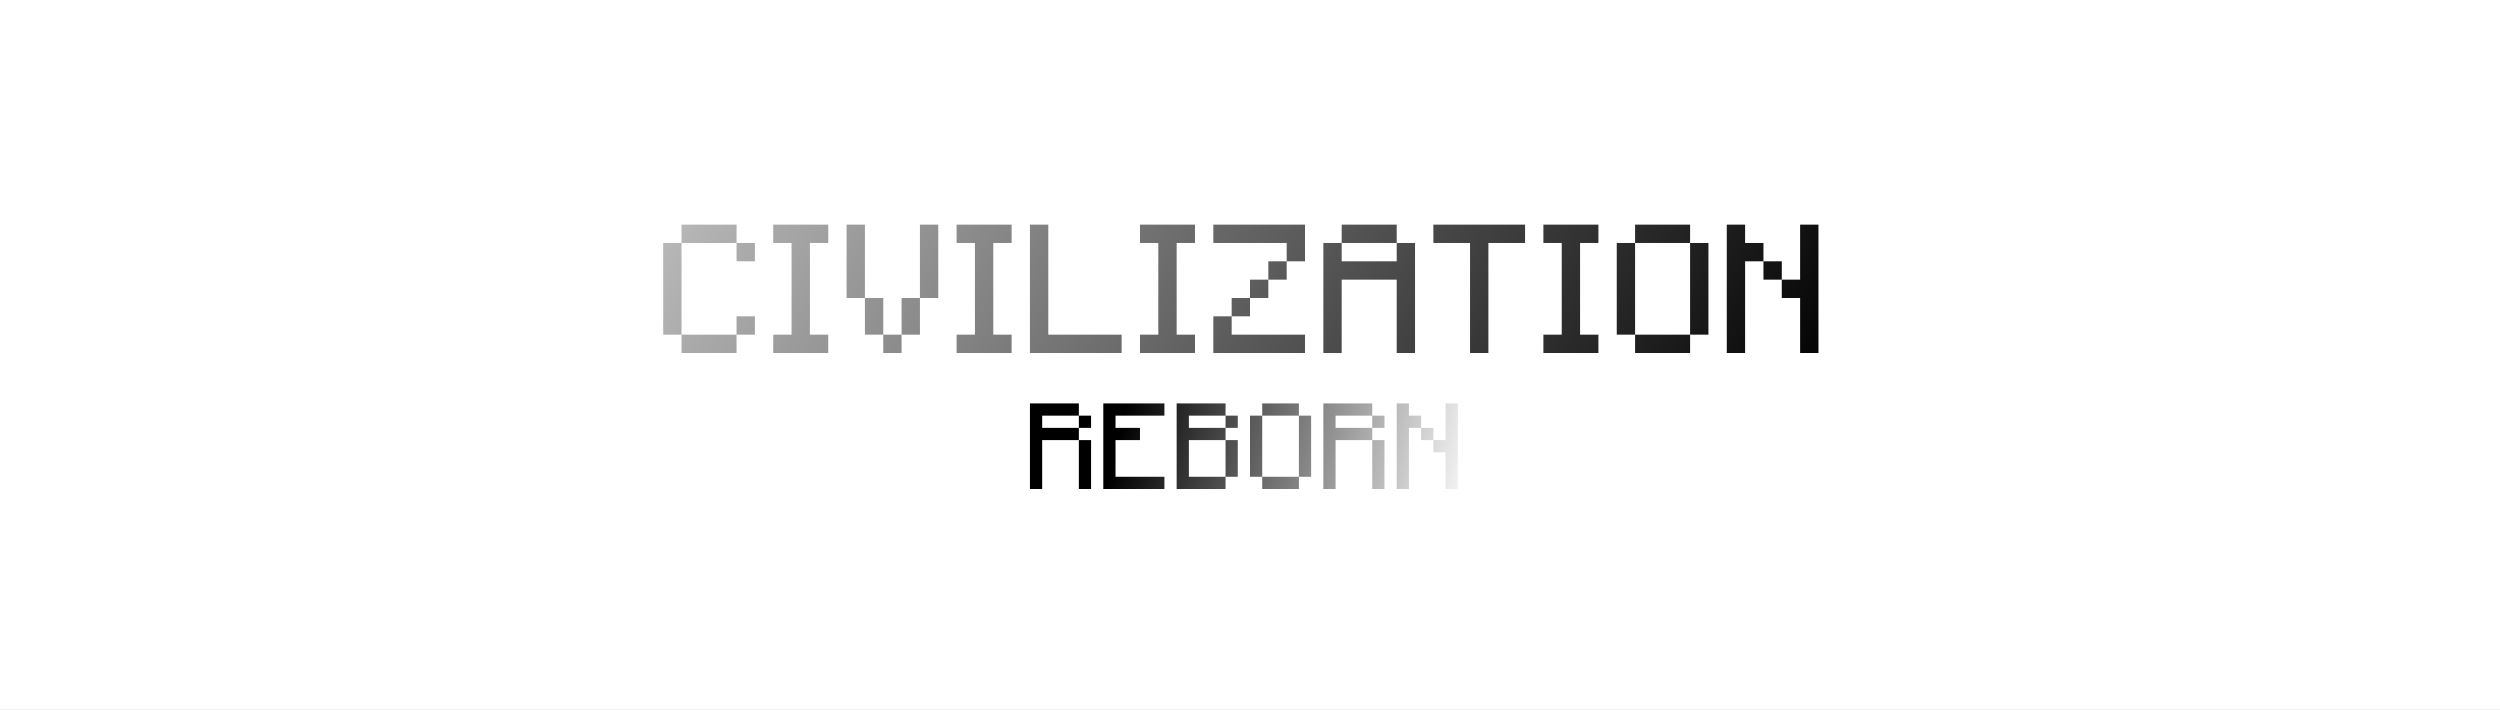
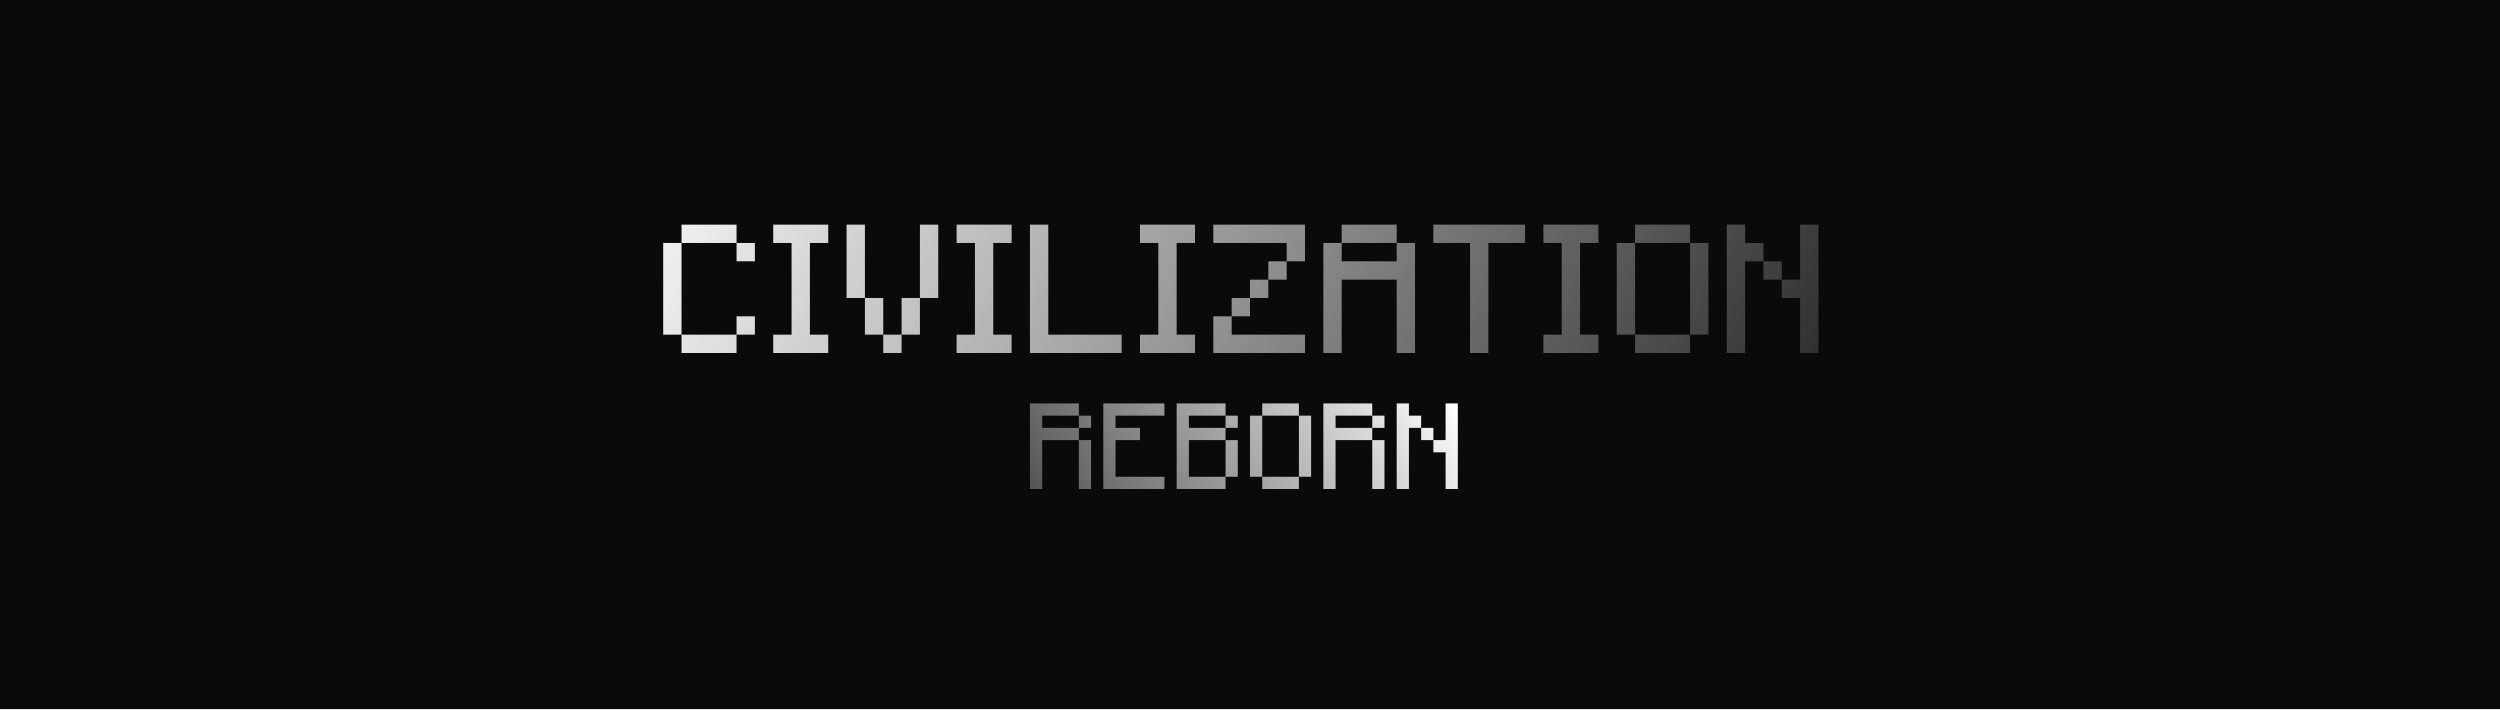
<svg xmlns="http://www.w3.org/2000/svg" width="1636" height="464" viewBox="0 0 1636 464" fill="none">
-   <rect width="1636" height="464" fill="white" />
+   <rect width="1636" height="464" fill="#0A0A0A" />
  <path d="M446 231V219H482V231H446ZM482 219V207H494V219H482ZM434 219V159H446V219H434ZM482 171V159H494V171H482ZM446 159V147H482V159H446ZM506 231V219H518V159H506V147H542V159H530V219H542V231H506ZM578 231V219H590V231H578ZM566 219V195H578V219H566ZM590 219V195H602V219H590ZM554 195V147H566V195H554ZM602 195V147H614V195H602ZM626 231V219H638V159H626V147H662V159H650V219H662V231H626ZM674 231V147H686V219H734V231H674ZM746 231V219H758V159H746V147H782V159H770V219H782V231H746ZM794 231V207H806V219H854V231H794ZM806 207V195H818V207H806ZM818 195V183H830V195H818ZM830 183V171H842V183H830ZM842 171V159H794V147H854V171H842ZM866 231V159H878V171H914V159H926V231H914V183H878V231H866ZM878 159V147H914V159H878ZM962 231V159H938V147H998V159H974V231H962ZM1010 231V219H1022V159H1010V147H1046V159H1034V219H1046V231H1010ZM1070 231V219H1106V231H1070ZM1058 219V159H1070V219H1058ZM1106 219V159H1118V219H1106ZM1070 159V147H1106V159H1070ZM1154 183V171H1166V183H1154ZM1130 231V147H1142V159H1154V171H1142V231H1130ZM1178 231V195H1166V183H1178V147H1190V231H1178Z" fill="url(#paint0_linear_1522_55)" />
  <path d="M706 320V288H714V320H706ZM706 280V272H714V280H706ZM674 320V264H706V272H682V280H706V288H682V320H674ZM722 320V264H762V272H730V280H746V288H730V312H762V320H722ZM802 312V288H810V312H802ZM802 280V272H810V280H802ZM770 320V264H802V272H778V280H802V288H778V312H802V320H770ZM826 320V312H850V320H826ZM818 312V272H826V312H818ZM850 312V272H858V312H850ZM826 272V264H850V272H826ZM898 320V288H906V320H898ZM898 280V272H906V280H898ZM866 320V264H898V272H874V280H898V288H874V320H866ZM930 288V280H938V288H930ZM914 320V264H922V272H930V280H922V320H914ZM946 320V296H938V288H946V264H954V320H946Z" fill="url(#paint1_linear_1522_55)" />
  <defs>
-     <linearGradient id="paint0_linear_1522_55" x1="1224.47" y1="208.263" x2="401.084" y2="-304.243" gradientUnits="userSpaceOnUse">
-       <stop />
+     <linearGradient id="paint0_linear_1522_55" x1="1349" y1="236" x2="574.832" y2="-201.207" gradientUnits="userSpaceOnUse">
+       <stop stop-color="#0A0A0A" />
      <stop offset="1" stop-color="white" />
    </linearGradient>
-     <linearGradient id="paint1_linear_1522_55" x1="740" y1="251" x2="970.425" y2="304.842" gradientUnits="userSpaceOnUse">
-       <stop />
-       <stop offset="1" stop-color="white" />
+     <linearGradient id="paint1_linear_1522_55" x1="882.133" y1="162.709" x2="577" y2="380" gradientUnits="userSpaceOnUse">
+       <stop stop-color="white" />
+       <stop offset="1" stop-color="#0A0A0A" />
    </linearGradient>
  </defs>
</svg>
